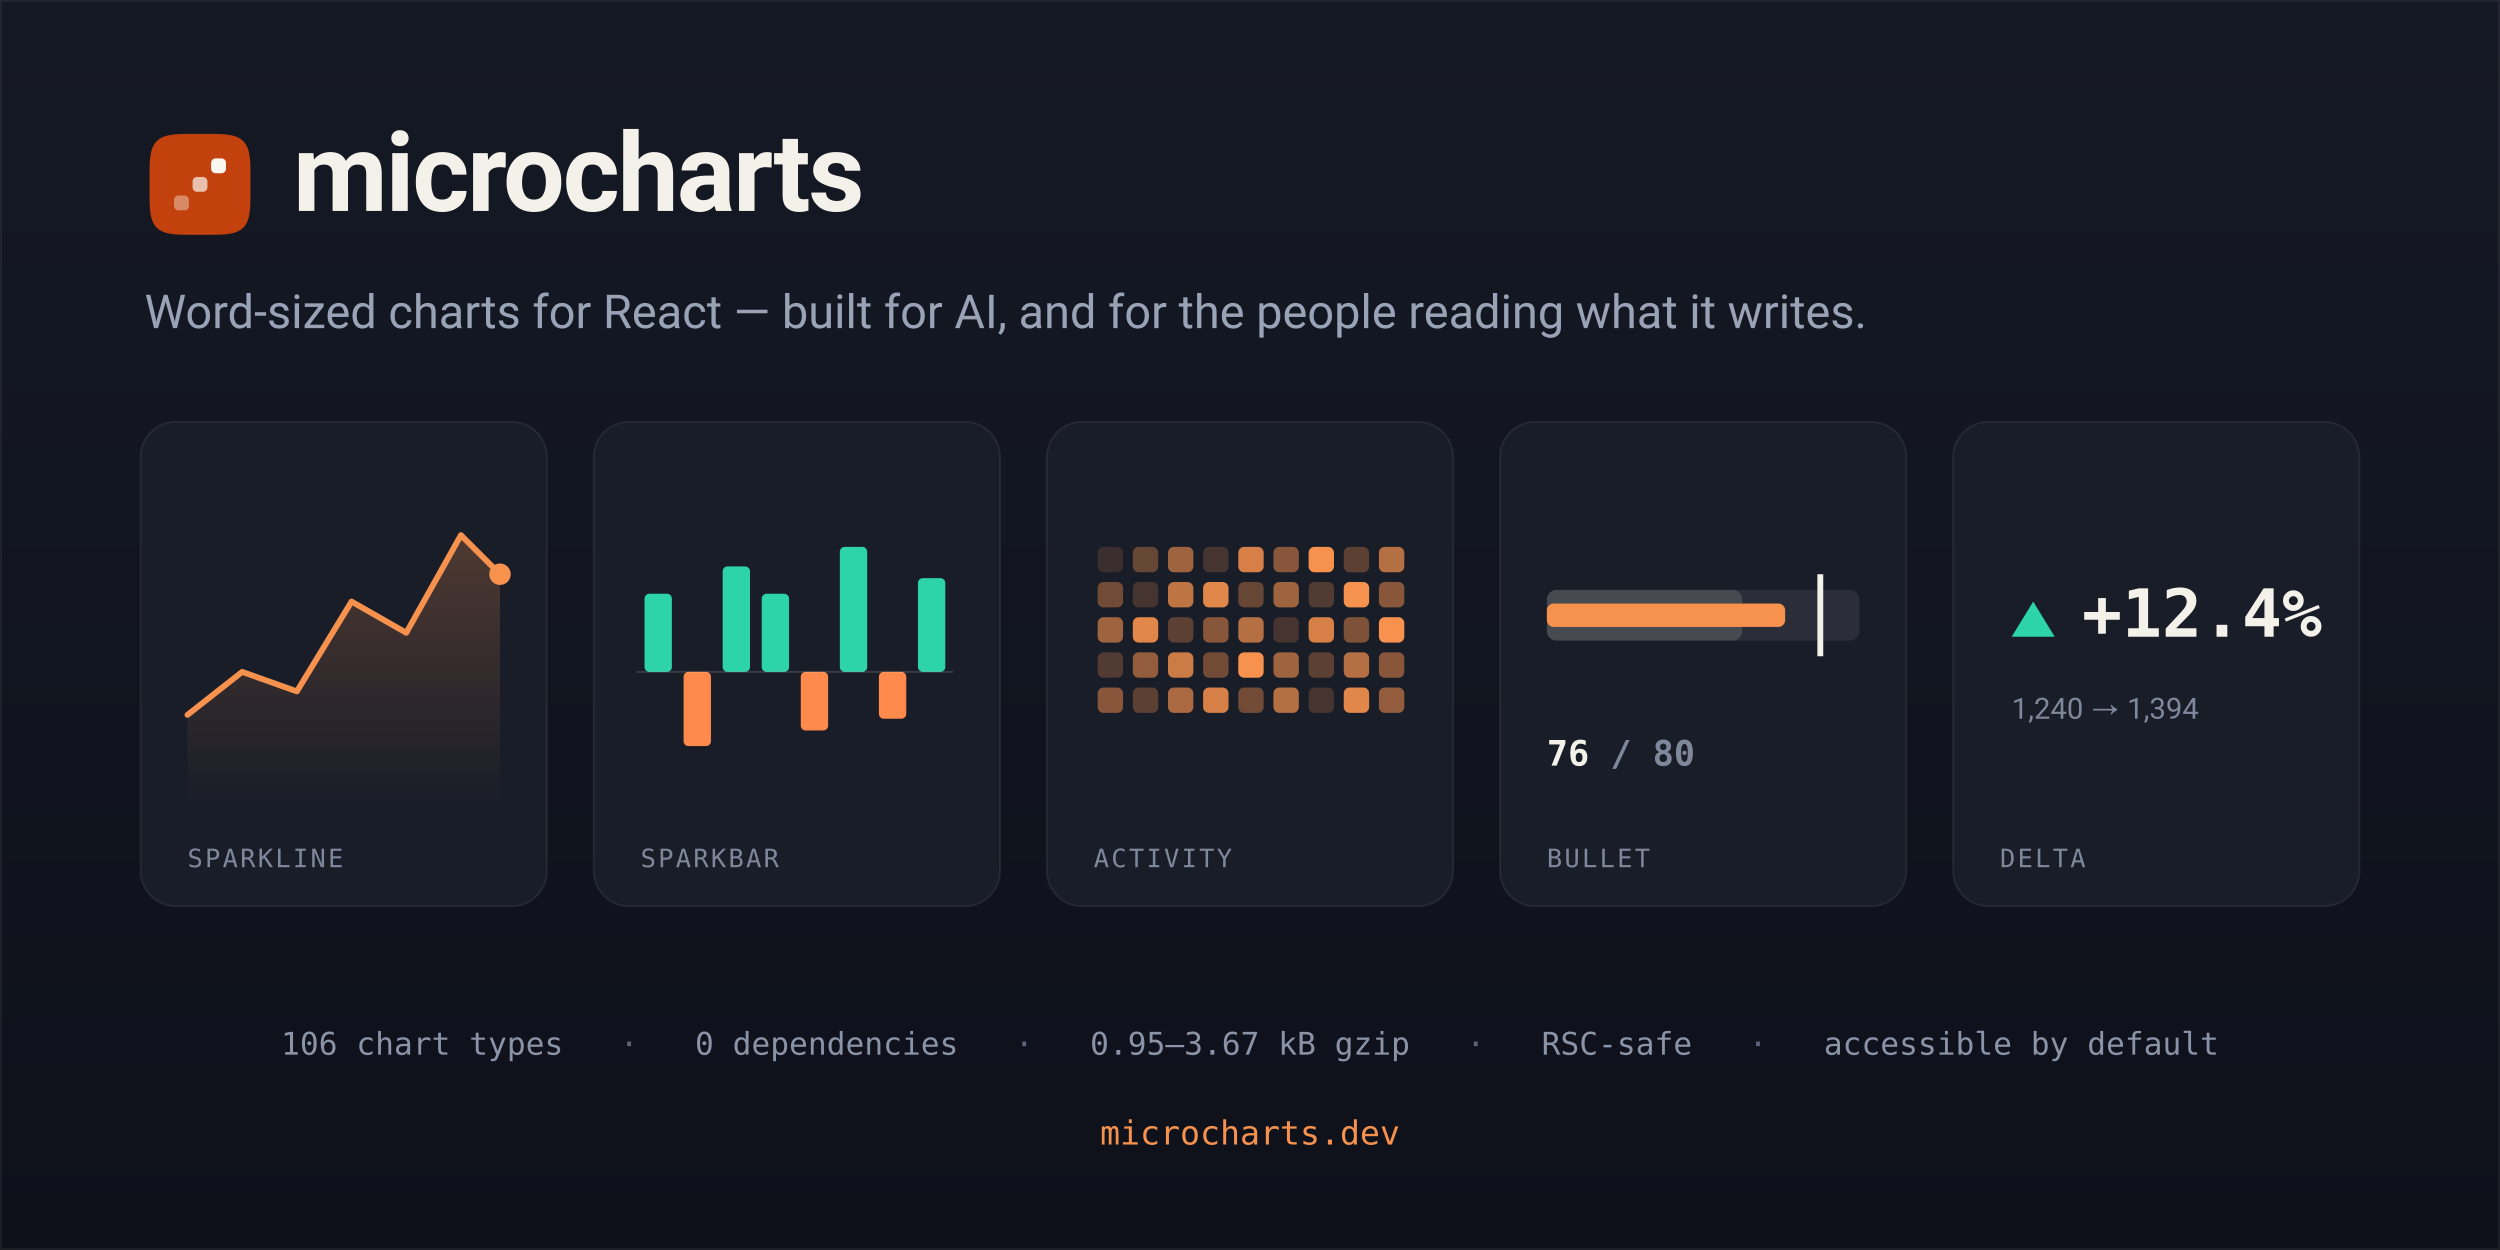
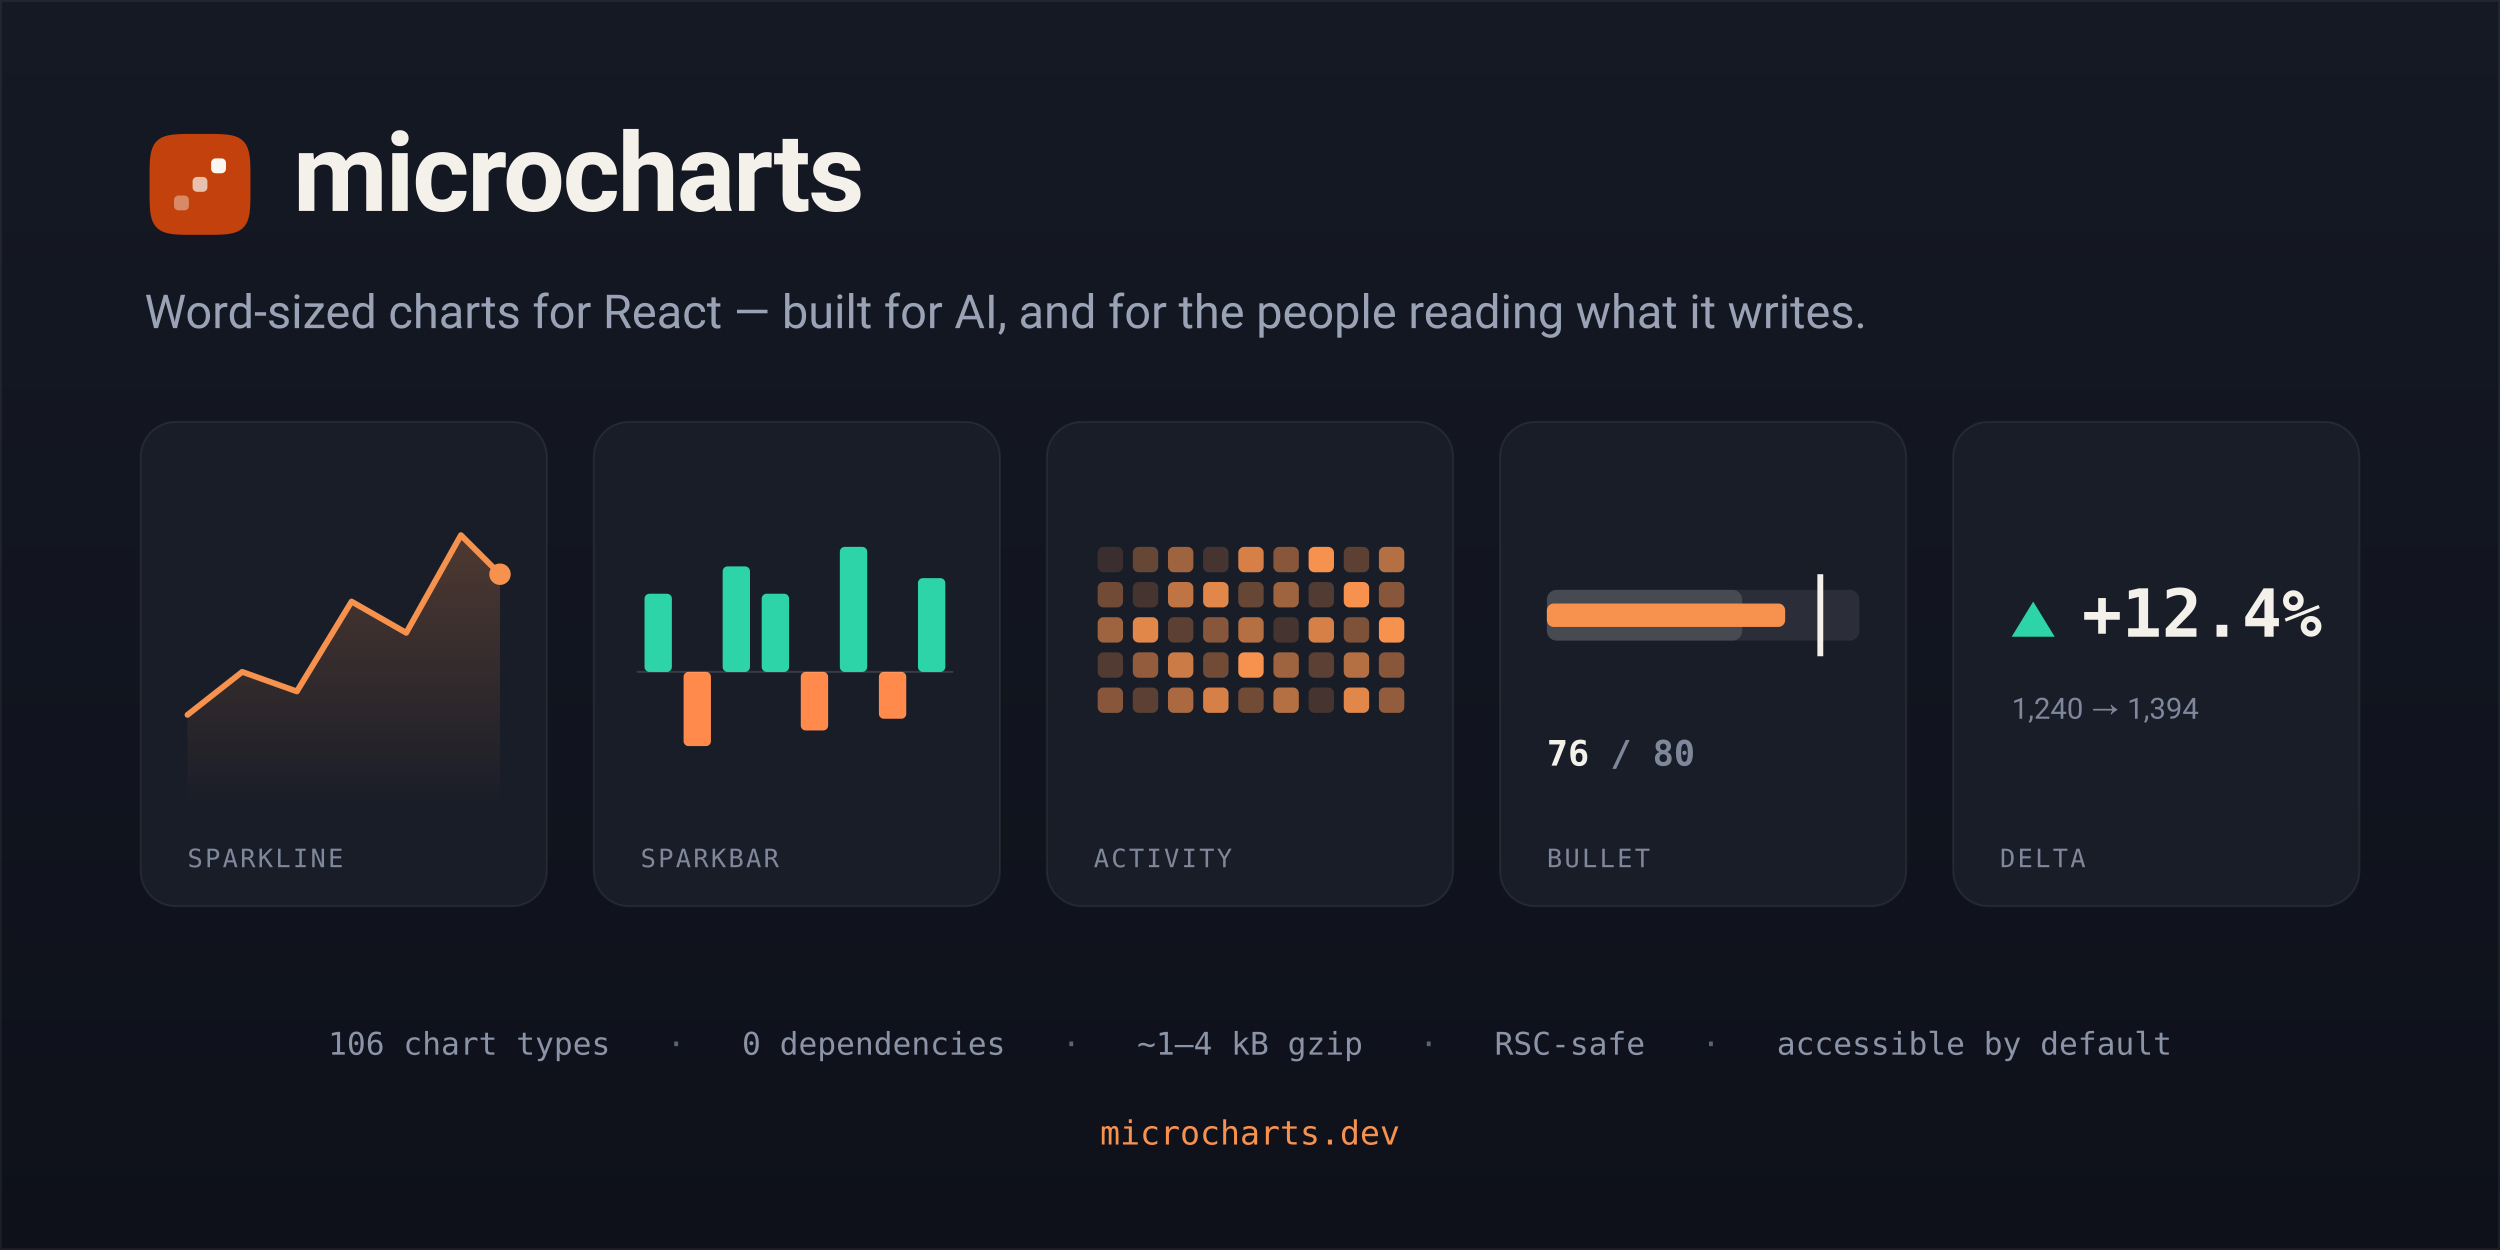
<svg xmlns="http://www.w3.org/2000/svg" width="1280" height="640" viewBox="0 0 1280 640" fill="none" font-family="ui-sans-serif, -apple-system, Segoe UI, Roboto, Helvetica, Arial, sans-serif">
  <defs>
    <linearGradient id="bg" x1="0" y1="0" x2="0" y2="1">
      <stop offset="0" stop-color="#151924" />
      <stop offset="1" stop-color="#0e111a" />
    </linearGradient>
    <linearGradient id="spark" x1="0" y1="0" x2="0" y2="1">
      <stop offset="0" stop-color="#f7924e" stop-opacity="0.24" />
      <stop offset="1" stop-color="#f7924e" stop-opacity="0" />
    </linearGradient>
  </defs>
  <rect width="1280" height="640" fill="url(#bg)" />
  <rect x="0.5" y="0.5" width="1279" height="639" fill="none" stroke="#faf7f1" stroke-opacity="0.06" />
  <g transform="translate(72,64) scale(1.9)">
    <path d="M29.6 16L29.587 20.047L29.548 21.502L29.483 22.578L29.392 23.458L29.274 24.212L29.13 24.874L28.958 25.464L28.758 25.994L28.529 26.473L28.27 26.908L27.981 27.302L27.659 27.659L27.302 27.981L26.908 28.27L26.473 28.529L25.994 28.758L25.464 28.958L24.874 29.13L24.212 29.274L23.458 29.392L22.578 29.483L21.502 29.548L20.047 29.587L16 29.6L11.953 29.587L10.498 29.548L9.422 29.483L8.542 29.392L7.788 29.274L7.126 29.13L6.536 28.958L6.006 28.758L5.527 28.529L5.092 28.27L4.698 27.981L4.341 27.659L4.019 27.302L3.73 26.908L3.471 26.473L3.242 25.994L3.042 25.464L2.87 24.874L2.726 24.212L2.608 23.458L2.517 22.578L2.452 21.502L2.413 20.047L2.4 16L2.413 11.953L2.452 10.498L2.517 9.422L2.608 8.542L2.726 7.788L2.87 7.126L3.042 6.536L3.242 6.006L3.471 5.527L3.73 5.092L4.019 4.698L4.341 4.341L4.698 4.019L5.092 3.73L5.527 3.471L6.006 3.242L6.536 3.042L7.126 2.87L7.788 2.726L8.542 2.608L9.422 2.517L10.498 2.452L11.953 2.413L16 2.4L20.047 2.413L21.502 2.452L22.578 2.517L23.458 2.608L24.212 2.726L24.874 2.87L25.464 3.042L25.994 3.242L26.473 3.471L26.908 3.73L27.302 4.019L27.659 4.341L27.981 4.698L28.27 5.092L28.529 5.527L28.758 6.006L28.958 6.536L29.13 7.126L29.274 7.788L29.392 8.542L29.483 9.422L29.548 10.498L29.587 11.953Z" fill="#c2410c" />
    <rect x="9" y="19" width="4" height="4" rx="1.2" fill="#faf7f1" opacity="0.4" />
    <rect x="14" y="14" width="4" height="4" rx="1.2" fill="#faf7f1" opacity="0.7" />
    <rect x="19" y="9" width="4" height="4" rx="1.2" fill="#faf7f1" />
  </g>
  <text x="150" y="108" font-size="56" font-weight="700" letter-spacing="-0.02em" fill="#f4f1ea">microcharts</text>
  <text x="74" y="168" font-size="24" fill="#9aa3b6">Word-sized charts for React — built for AI, and for the people reading what it writes.</text>
  <g>
    <g transform="translate(72,216)">
      <rect x="0" y="0" width="208" height="248" rx="18" fill="#191d28" stroke="#faf7f1" stroke-opacity="0.07" />
      <path d="M24 150 L52 128 L80 138 L108 92 L136 108 L164 58 L184 78 L184 196 L24 196 Z" fill="url(#spark)" />
      <path d="M24 150 L52 128 L80 138 L108 92 L136 108 L164 58 L184 78" fill="none" stroke="#f7924e" stroke-width="3" stroke-linecap="round" stroke-linejoin="round" />
      <circle cx="184" cy="78" r="5.5" fill="#f7924e" />
      <text x="24" y="228" font-size="13" letter-spacing="0.09em" fill="#7f889b" font-family="ui-monospace, SFMono-Regular, Menlo, monospace">SPARKLINE</text>
    </g>
    <g transform="translate(304,216)">
      <rect x="0" y="0" width="208" height="248" rx="18" fill="#191d28" stroke="#faf7f1" stroke-opacity="0.07" />
      <g>
        <rect x="26" y="88" width="14" height="40" rx="2.5" fill="#2dd4a7" />
        <rect x="46" y="128" width="14" height="38" rx="2.5" fill="#ff8a4c" />
        <rect x="66" y="74" width="14" height="54" rx="2.5" fill="#2dd4a7" />
        <rect x="86" y="88" width="14" height="40" rx="2.5" fill="#2dd4a7" />
        <rect x="106" y="128" width="14" height="30" rx="2.5" fill="#ff8a4c" />
        <rect x="126" y="64" width="14" height="64" rx="2.5" fill="#2dd4a7" />
        <rect x="146" y="128" width="14" height="24" rx="2.5" fill="#ff8a4c" />
        <rect x="166" y="80" width="14" height="48" rx="2.5" fill="#2dd4a7" />
        <line x1="22" y1="128" x2="184" y2="128" stroke="#faf7f1" stroke-opacity="0.14" />
      </g>
      <text x="24" y="228" font-size="13" letter-spacing="0.09em" fill="#7f889b" font-family="ui-monospace, SFMono-Regular, Menlo, monospace">SPARKBAR</text>
    </g>
    <g transform="translate(536,216)">
      <rect x="0" y="0" width="208" height="248" rx="18" fill="#191d28" stroke="#faf7f1" stroke-opacity="0.07" />
      <g transform="translate(26,64)" fill="#f7924e">
        <rect x="0" y="0" width="13" height="13" rx="3" opacity="0.15" />
        <rect x="18" y="0" width="13" height="13" rx="3" opacity="0.35" />
        <rect x="36" y="0" width="13" height="13" rx="3" opacity="0.6" />
        <rect x="54" y="0" width="13" height="13" rx="3" opacity="0.2" />
        <rect x="72" y="0" width="13" height="13" rx="3" opacity="0.85" />
        <rect x="90" y="0" width="13" height="13" rx="3" opacity="0.5" />
        <rect x="108" y="0" width="13" height="13" rx="3" opacity="1" />
        <rect x="126" y="0" width="13" height="13" rx="3" opacity="0.3" />
        <rect x="144" y="0" width="13" height="13" rx="3" opacity="0.7" />
        <rect x="0" y="18" width="13" height="13" rx="3" opacity="0.4" />
        <rect x="18" y="18" width="13" height="13" rx="3" opacity="0.2" />
        <rect x="36" y="18" width="13" height="13" rx="3" opacity="0.75" />
        <rect x="54" y="18" width="13" height="13" rx="3" opacity="0.9" />
        <rect x="72" y="18" width="13" height="13" rx="3" opacity="0.35" />
        <rect x="90" y="18" width="13" height="13" rx="3" opacity="0.6" />
        <rect x="108" y="18" width="13" height="13" rx="3" opacity="0.25" />
        <rect x="126" y="18" width="13" height="13" rx="3" opacity="1" />
        <rect x="144" y="18" width="13" height="13" rx="3" opacity="0.5" />
        <rect x="0" y="36" width="13" height="13" rx="3" opacity="0.6" />
        <rect x="18" y="36" width="13" height="13" rx="3" opacity="0.9" />
        <rect x="36" y="36" width="13" height="13" rx="3" opacity="0.3" />
        <rect x="54" y="36" width="13" height="13" rx="3" opacity="0.5" />
        <rect x="72" y="36" width="13" height="13" rx="3" opacity="0.7" />
        <rect x="90" y="36" width="13" height="13" rx="3" opacity="0.2" />
        <rect x="108" y="36" width="13" height="13" rx="3" opacity="0.85" />
        <rect x="126" y="36" width="13" height="13" rx="3" opacity="0.45" />
        <rect x="144" y="36" width="13" height="13" rx="3" opacity="1" />
        <rect x="0" y="54" width="13" height="13" rx="3" opacity="0.25" />
        <rect x="18" y="54" width="13" height="13" rx="3" opacity="0.55" />
        <rect x="36" y="54" width="13" height="13" rx="3" opacity="0.8" />
        <rect x="54" y="54" width="13" height="13" rx="3" opacity="0.4" />
        <rect x="72" y="54" width="13" height="13" rx="3" opacity="1" />
        <rect x="90" y="54" width="13" height="13" rx="3" opacity="0.6" />
        <rect x="108" y="54" width="13" height="13" rx="3" opacity="0.3" />
        <rect x="126" y="54" width="13" height="13" rx="3" opacity="0.7" />
        <rect x="144" y="54" width="13" height="13" rx="3" opacity="0.5" />
        <rect x="0" y="72" width="13" height="13" rx="3" opacity="0.5" />
        <rect x="18" y="72" width="13" height="13" rx="3" opacity="0.3" />
        <rect x="36" y="72" width="13" height="13" rx="3" opacity="0.65" />
        <rect x="54" y="72" width="13" height="13" rx="3" opacity="0.85" />
        <rect x="72" y="72" width="13" height="13" rx="3" opacity="0.4" />
        <rect x="90" y="72" width="13" height="13" rx="3" opacity="0.7" />
        <rect x="108" y="72" width="13" height="13" rx="3" opacity="0.2" />
        <rect x="126" y="72" width="13" height="13" rx="3" opacity="0.9" />
        <rect x="144" y="72" width="13" height="13" rx="3" opacity="0.55" />
      </g>
      <text x="24" y="228" font-size="13" letter-spacing="0.09em" fill="#7f889b" font-family="ui-monospace, SFMono-Regular, Menlo, monospace">ACTIVITY</text>
    </g>
    <g transform="translate(768,216)">
      <rect x="0" y="0" width="208" height="248" rx="18" fill="#191d28" stroke="#faf7f1" stroke-opacity="0.07" />
      <g transform="translate(24,86)">
        <rect x="0" y="0" width="160" height="26" rx="5" fill="#faf7f1" opacity="0.08" />
        <rect x="0" y="0" width="100" height="26" rx="5" fill="#faf7f1" opacity="0.14" />
        <rect x="0" y="7" width="122" height="12" rx="3.5" fill="#f7924e" />
        <line x1="140" y1="-8" x2="140" y2="34" stroke="#f4f1ea" stroke-width="3" />
      </g>
      <text x="24" y="176" xml:space="preserve" font-size="18" font-weight="600" fill="#f4f1ea" font-family="ui-monospace, SFMono-Regular, Menlo, monospace">76<tspan fill="#7f889b"> / 80</tspan>
      </text>
      <text x="24" y="228" font-size="13" letter-spacing="0.09em" fill="#7f889b" font-family="ui-monospace, SFMono-Regular, Menlo, monospace">BULLET</text>
    </g>
    <g transform="translate(1000,216)">
      <rect x="0" y="0" width="208" height="248" rx="18" fill="#191d28" stroke="#faf7f1" stroke-opacity="0.07" />
      <g transform="translate(30,92)">
        <path d="M11 0 L22 18 L0 18 Z" fill="#2dd4a7" />
        <text x="36" y="18" font-size="34" font-weight="700" fill="#f4f1ea" font-family="ui-monospace, SFMono-Regular, Menlo, monospace">+12.4%</text>
      </g>
      <text x="30" y="152" font-size="15" fill="#7f889b">1,240 → 1,394</text>
      <text x="24" y="228" font-size="13" letter-spacing="0.09em" fill="#7f889b" font-family="ui-monospace, SFMono-Regular, Menlo, monospace">DELTA</text>
    </g>
  </g>
-   <text x="640" y="540" text-anchor="middle" xml:space="preserve" font-size="16" fill="#8b93a6" font-family="ui-monospace, SFMono-Regular, Menlo, monospace">106 chart types<tspan fill="#5b6377">   ·   </tspan>0 dependencies<tspan fill="#5b6377">   ·   </tspan>0.95–3.67 kB gzip<tspan fill="#5b6377">   ·   </tspan>RSC-safe<tspan fill="#5b6377">   ·   </tspan>accessible by default</text>
+   <text x="640" y="540" text-anchor="middle" xml:space="preserve" font-size="16" fill="#8b93a6" font-family="ui-monospace, SFMono-Regular, Menlo, monospace">106 chart types<tspan fill="#5b6377">   ·   </tspan>0 dependencies<tspan fill="#5b6377">   ·   </tspan>~1–4 kB gzip<tspan fill="#5b6377">   ·   </tspan>RSC-safe<tspan fill="#5b6377">   ·   </tspan>accessible by default</text>
  <text x="640" y="586" text-anchor="middle" font-size="17" fill="#f7924e" font-family="ui-monospace, SFMono-Regular, Menlo, monospace">microcharts.dev</text>
</svg>
